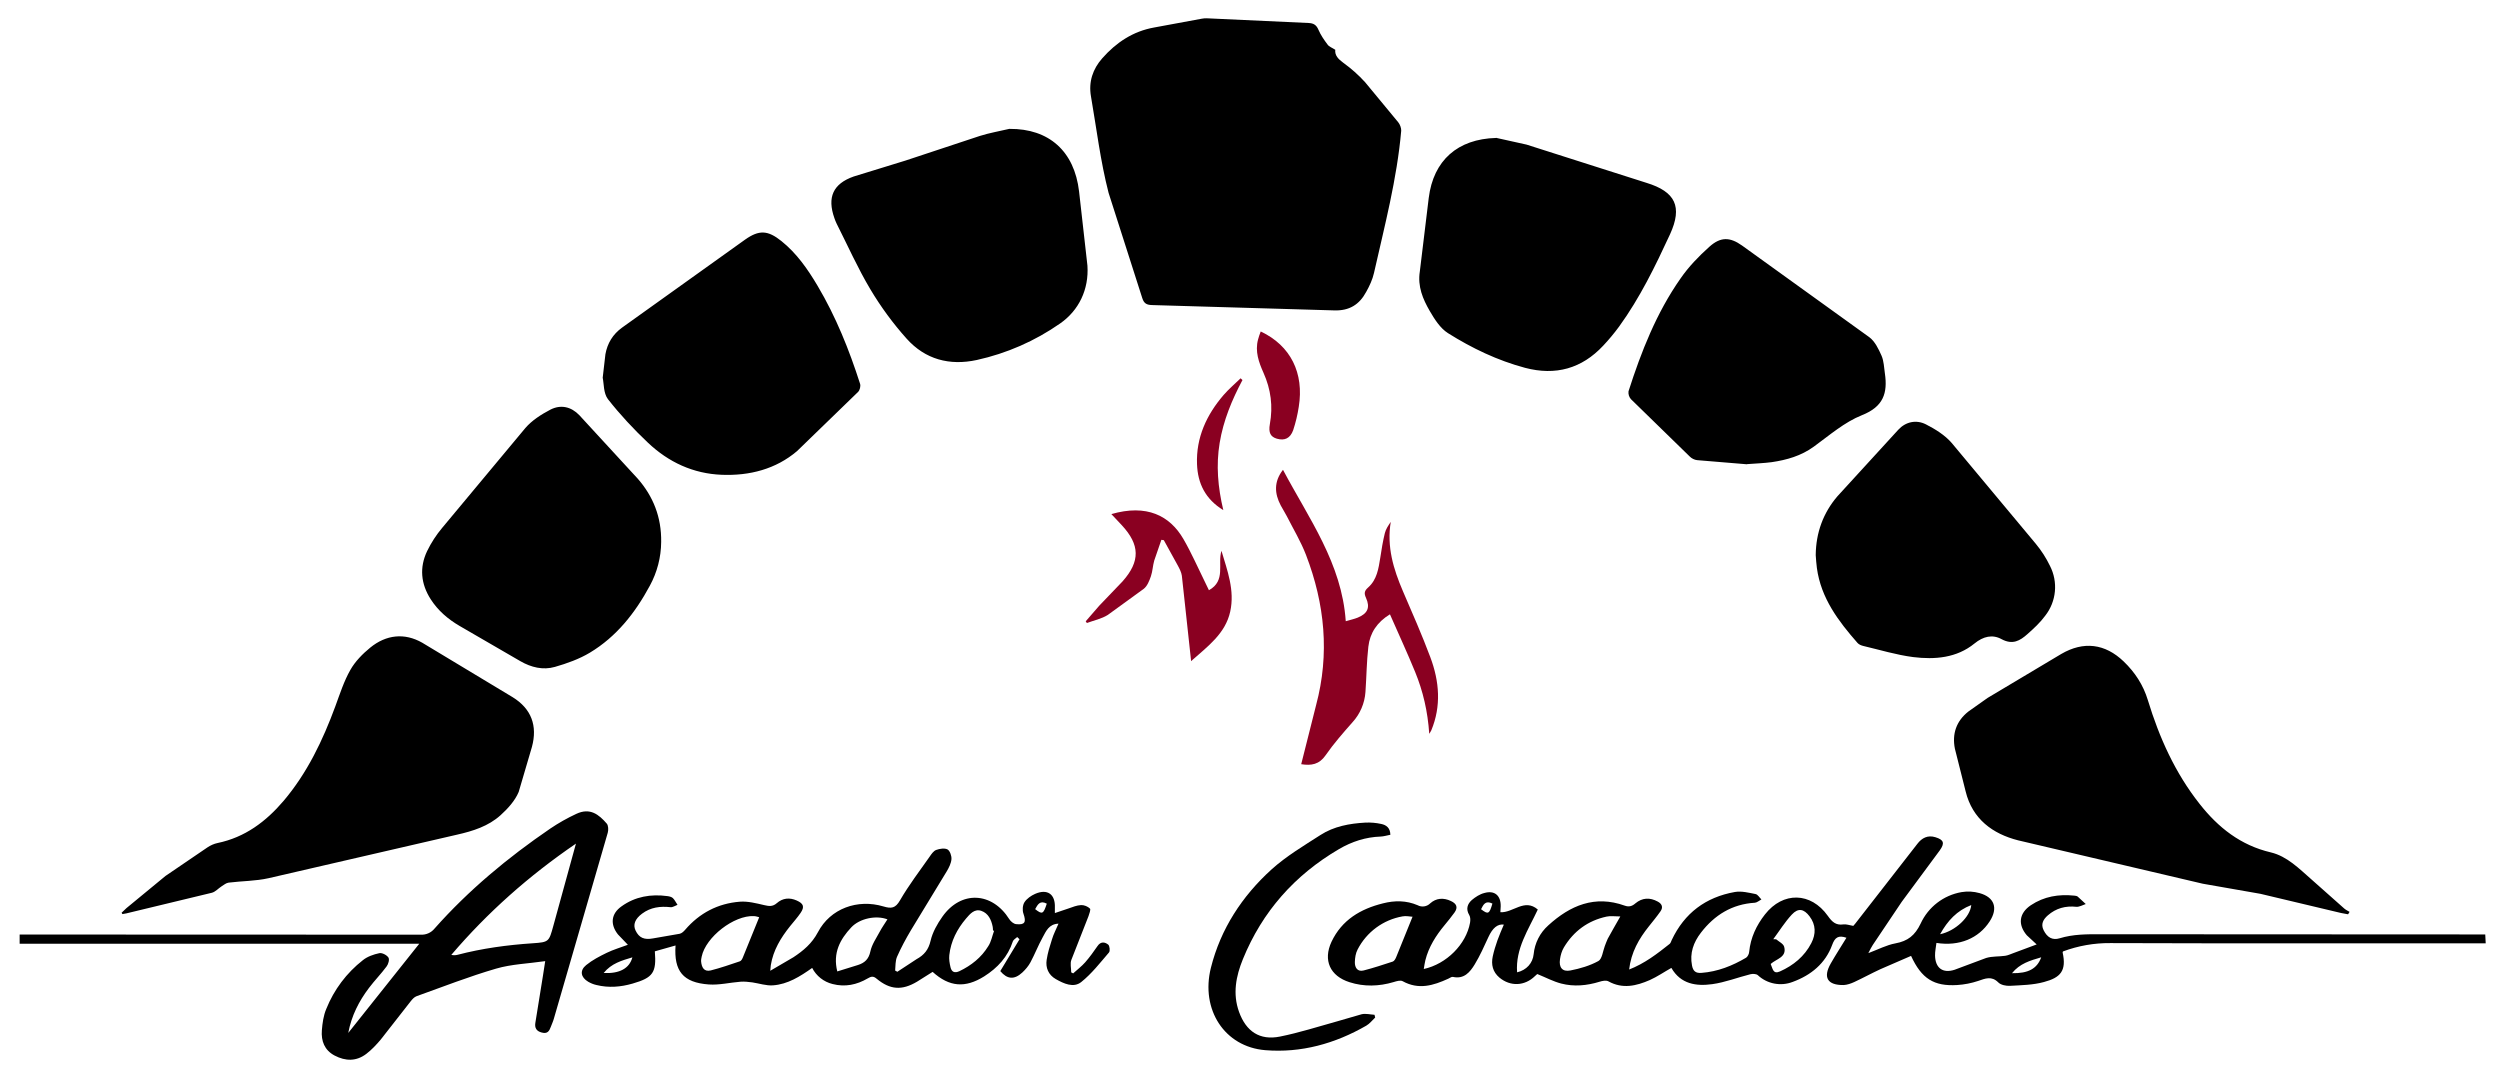
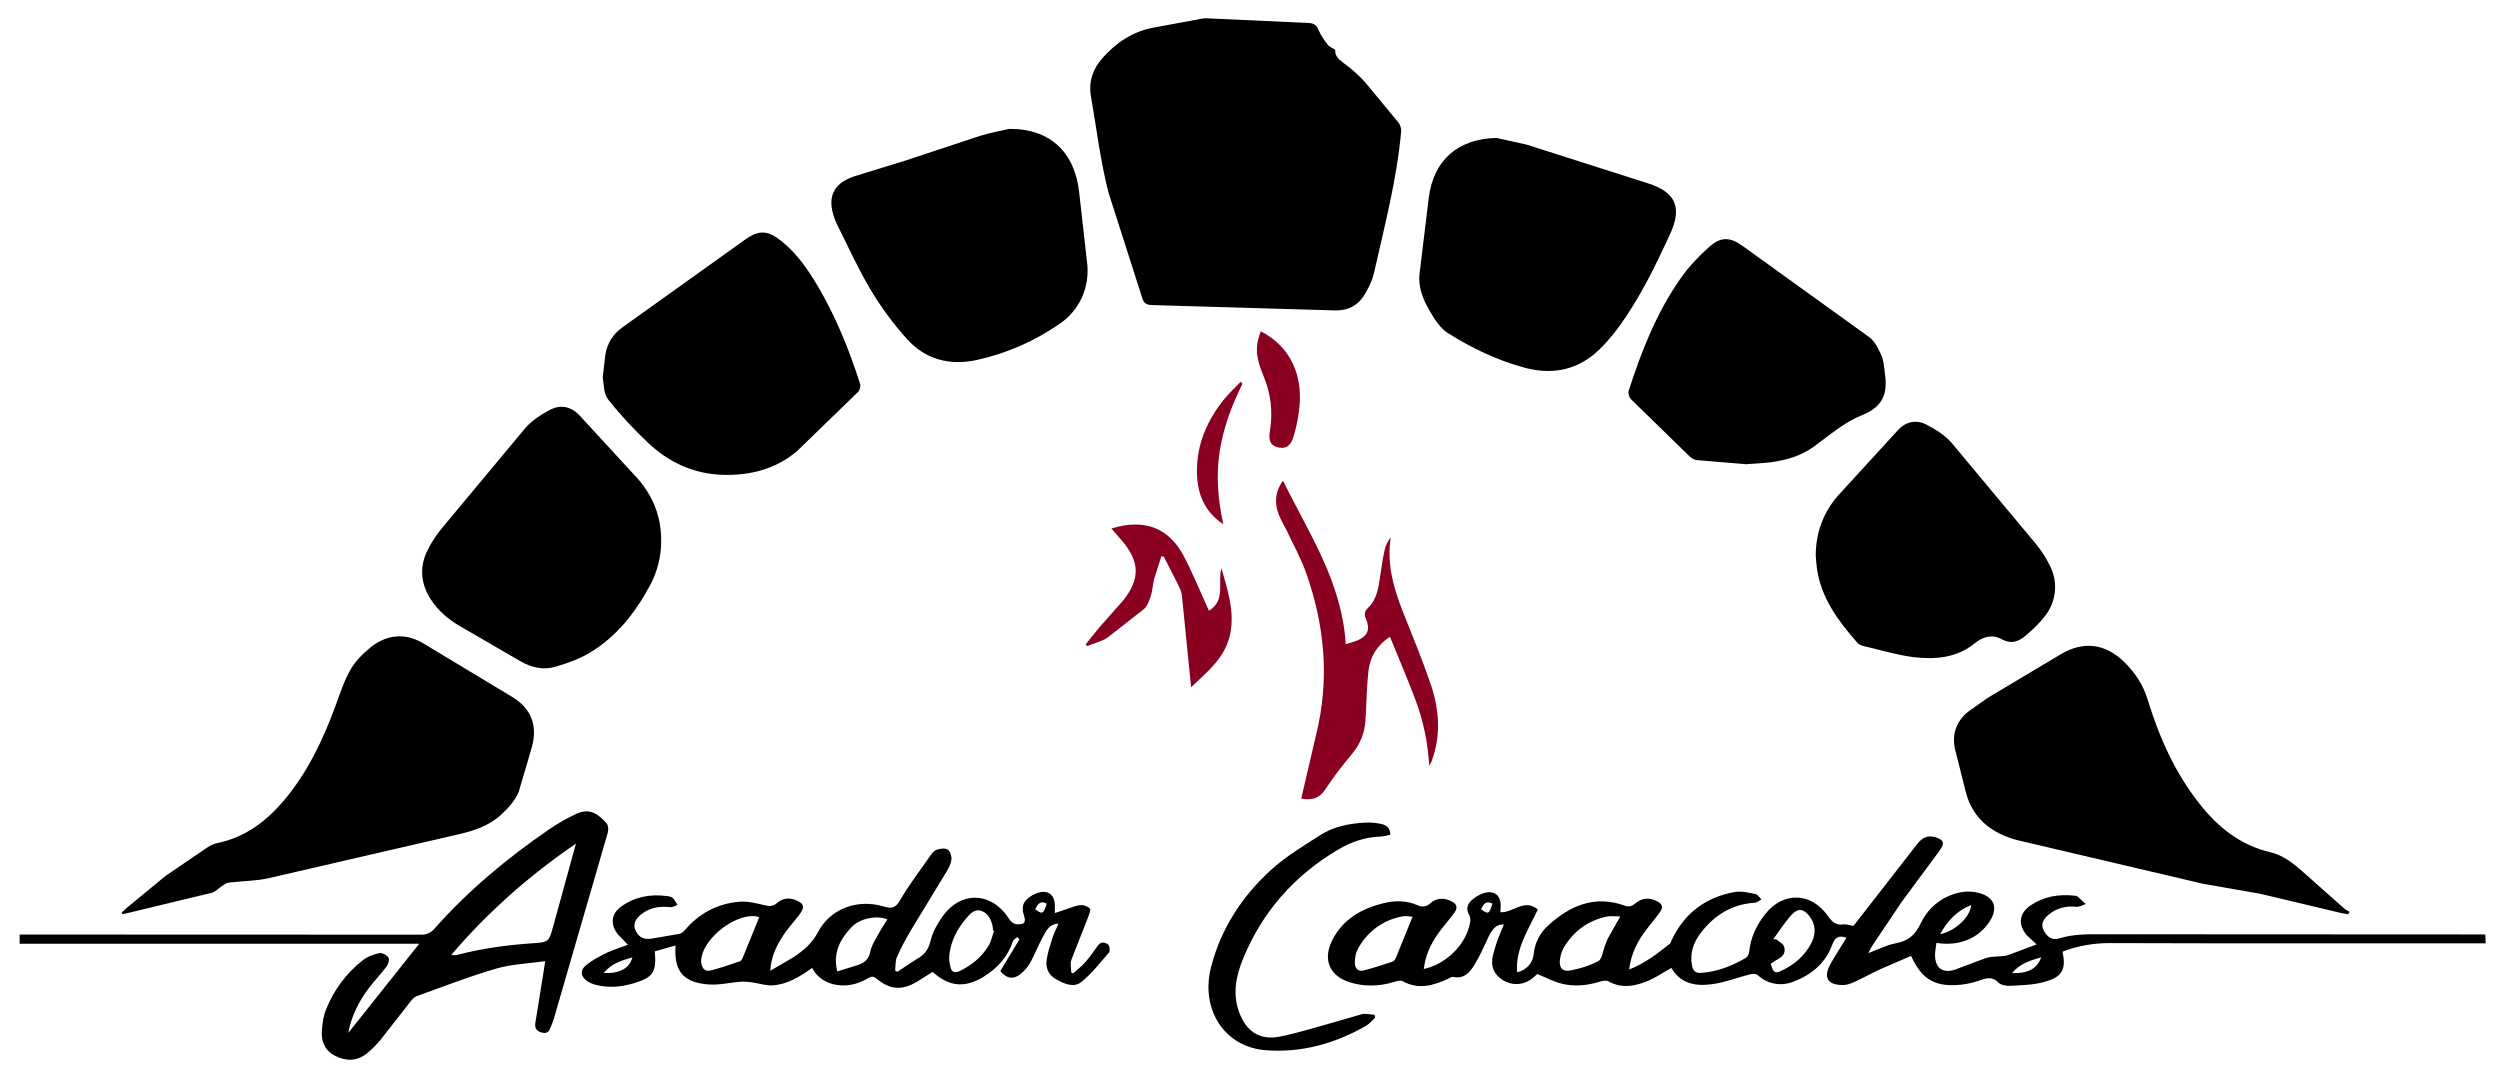
<svg xmlns="http://www.w3.org/2000/svg" width="170" height="73" viewBox="0 0 169.026 72.5">
  <path d="M90.278 3.324c-.042.38.2.63.553.888a9.41 9.41 0 0 1 1.464 1.305l2.242 2.712c.118.147.205.38.2.564-.286 3.27-1.124 6.437-1.842 9.625-.1.443-.3.872-.527 1.277-.458.856-1.14 1.286-2.17 1.25l-12.3-.36c-.366-.01-.552-.1-.67-.475l-2.277-7.115C74.4 10.86 74.137 8.65 73.76 6.47c-.17-.977.123-1.846.766-2.572.94-1.064 2.077-1.825 3.508-2.08l3.215-.594c.113-.02.23-.033.344-.028l6.88.318c.336.014.526.128.665.452.154.36.383.693.62 1.007.1.145.317.218.522.352zM8.22 61.67l.33-.313 2.64-2.175 2.838-1.932c.203-.134.44-.244.678-.293 1.854-.383 3.272-1.447 4.468-2.85 1.6-1.888 2.653-4.1 3.5-6.4.306-.833.583-1.7 1.016-2.457.324-.573.824-1.082 1.34-1.503 1.075-.878 2.318-1.018 3.52-.332l6.108 3.68c1.27.783 1.695 1.932 1.304 3.37l-.893 3.037c-.247.595-.736 1.13-1.225 1.573-.824.744-1.86 1.072-2.945 1.317l-12.74 2.942c-.878.197-1.8.188-2.7.3-.166.02-.324.152-.475.248-.224.142-.42.376-.66.437l-5.78 1.394-.266.048-.057-.092zm150.507.1l-.448-.083-5.448-1.296-3.898-.683-12.493-2.935c-1.707-.435-3.087-1.432-3.544-3.314l-.725-2.88c-.2-1.005.096-1.87.914-2.515l1.3-.92 4.978-2.97c1.507-.88 2.96-.702 4.22.507.76.73 1.322 1.586 1.635 2.616.77 2.53 1.843 4.92 3.5 7.016 1.256 1.598 2.775 2.8 4.818 3.278 1.097.263 1.906 1.096 2.74 1.824l2.22 1.97c.105.093.24.152.36.227l-.1.16zM101.143 9.277l2.065.458 8.112 2.586c1.96.6 2.444 1.613 1.592 3.476-1 2.164-2.037 4.3-3.44 6.236a13.72 13.72 0 0 1-1.076 1.294c-1.454 1.558-3.223 2.043-5.28 1.503-1.87-.5-3.597-1.327-5.218-2.347-.524-.33-.913-.948-1.233-1.5-.462-.8-.83-1.653-.67-2.67l.602-4.97c.317-2.55 1.964-3.987 4.547-4.057zM68.26 8.673c2.66-.02 4.38 1.508 4.696 4.228l.566 5.022c.105 1.603-.58 3.027-1.847 3.906a15.75 15.75 0 0 1-5.635 2.47c-1.847.4-3.487-.042-4.74-1.44a21.59 21.59 0 0 1-2.455-3.341c-.852-1.428-1.532-2.96-2.284-4.447a3.16 3.16 0 0 1-.148-.367c-.495-1.4-.097-2.32 1.307-2.812l3.5-1.077 5.028-1.665c.655-.208 1.34-.322 2-.48zm41.852 56.85c1.095-.424 1.937-1.084 2.775-1.748.07-.056.096-.17.138-.258.86-1.825 2.3-2.9 4.27-3.25.45-.078.945.05 1.4.14.15.03.264.237.395.363-.147.077-.3.214-.44.223-1.544.094-2.73.83-3.65 2.026-.5.65-.768 1.377-.602 2.223.074.376.246.524.64.494 1.1-.083 2.087-.478 3.02-1.028.1-.065.2-.258.205-.4.096-.954.487-1.784 1.067-2.524 1.216-1.553 3.1-1.52 4.25.098.284.403.538.65 1.052.577.2-.028.418.06.67.1l.128-.148 4.204-5.4c.306-.4.702-.606 1.218-.448.57.174.65.4.293.896l-2.566 3.47-1.96 2.92c-.097.146-.17.3-.3.552.668-.25 1.232-.55 1.83-.66.84-.154 1.322-.536 1.705-1.336a3.75 3.75 0 0 1 2.768-2.13 2.79 2.79 0 0 1 1.218.068c1.013.283 1.258 1.02.687 1.905-.745 1.156-2.066 1.707-3.604 1.462-.033.288-.1.575-.094.86.02.838.522 1.214 1.32.956l2.133-.797c.406-.124.86-.087 1.288-.148.188-.027.37-.114.55-.18l1.58-.588-.668-.62c-.62-.73-.52-1.495.272-2.03.9-.6 1.887-.758 2.938-.65.08.008.178.02.235.068l.542.5c-.2.067-.43.2-.63.188-.736-.08-1.38.095-1.933.577-.303.265-.495.584-.286 1.006.238.48.588.696 1.08.546.913-.28 1.834-.277 2.777-.274l25.302.013h.7l.03.6h-.62c-8.252 0-16.504.013-24.757-.015a8.92 8.92 0 0 0-3.2.563c-.005.013-.032.047-.026.073.274 1.246-.152 1.7-1.264 1.996-.733.202-1.525.214-2.293.257-.265.015-.62-.055-.792-.228-.46-.46-.882-.265-1.37-.1a5.58 5.58 0 0 1-1.403.274c-1.58.1-2.42-.432-3.126-1.97l-2.07.898c-.6.276-1.18.596-1.778.873-.22.1-.468.187-.705.2-1.103.017-1.418-.513-.874-1.462.334-.583.7-1.15 1.058-1.735-.54-.185-.778-.03-.965.483-.46 1.26-1.436 2.05-2.664 2.5a2.26 2.26 0 0 1-2.365-.454c-.107-.093-.345-.1-.5-.062-.862.216-1.704.55-2.577.67-1.08.15-2.133.003-2.766-1.098-.5.28-.952.593-1.456.82-.913.4-1.846.62-2.8.088-.154-.085-.418-.032-.6.027-.857.264-1.728.346-2.593.122-.53-.137-1.025-.403-1.615-.643.008-.007-.08.062-.16.14-.692.677-1.658.718-2.402.1-.45-.38-.57-.88-.45-1.435.08-.37.194-.734.32-1.092s.284-.702.43-1.056c-.43-.054-.76.232-1.04.835-.292.628-.57 1.267-.93 1.856-.32.524-.72 1.014-1.475.845-.092-.02-.2.076-.316.124-1.005.46-2 .765-3.082.167-.15-.083-.416 0-.612.06-.994.296-2 .323-2.98.008-1.313-.417-1.802-1.478-1.218-2.732.7-1.48 1.965-2.224 3.485-2.6.787-.2 1.573-.2 2.334.126a.72.72 0 0 0 .853-.123c.4-.36.9-.4 1.4-.16.383.176.498.426.243.78-.212.295-.444.576-.674.857-.58.7-1.072 1.47-1.296 2.372-.046.186-.07.38-.106.588 1.54-.336 2.864-1.67 3.128-3.128.03-.165.03-.38-.05-.514-.248-.408-.13-.756.172-1.023.238-.2.542-.4.847-.474.697-.2 1.12.18 1.104.9-.003.13-.014.258-.022.4.86.053 1.625-.96 2.53-.183-.64 1.373-1.516 2.64-1.4 4.246.644-.148 1.06-.63 1.12-1.227a2.99 2.99 0 0 1 .991-1.948c1.48-1.348 3.145-2.06 5.167-1.333.283.102.5.04.715-.15.47-.392.984-.417 1.522-.122.292.16.367.388.182.653-.245.352-.52.683-.788 1.02-.666.836-1.198 1.734-1.337 2.942zm-14.592-3.58c-.2-.01-.453-.076-.695-.027a4.24 4.24 0 0 0-3.036 2.237c-.133.25-.18.567-.187.855-.007.374.18.674.6.563.664-.17 1.316-.388 1.965-.6.1-.034.183-.186.23-.3l1.1-2.718zm14.03-.022c-.37 0-.66-.05-.93.01-1.257.272-2.22.98-2.883 2.08-.14.233-.224.518-.265.8-.085.557.16.868.7.763.653-.127 1.32-.322 1.897-.64.25-.14.3-.658.43-1.004.067-.168.124-.343.2-.5.25-.46.514-.913.844-1.496zm10.166 3.212c.138.305.152.718.626.506.912-.408 1.66-1.018 2.122-1.916.316-.613.317-1.238-.123-1.815-.38-.5-.762-.58-1.195-.115-.47.505-.84 1.105-1.254 1.664l.194.008c.2.17.492.3.545.516.183.702-.523.8-.915 1.152zm13.562-3.983c-.97.377-1.598 1.055-2.108 1.973 1.032-.216 2.033-1.16 2.108-1.973zm4.73 3.533c-.76.224-1.446.417-1.976 1.074 1.096.02 1.696-.3 1.976-1.074zm-37.106-3.634c-.473-.234-.613.078-.767.383.48.37.562.333.767-.383zM40.748 25.506l.184-1.596c.133-.742.5-1.348 1.125-1.8l8.307-5.942c.96-.682 1.548-.645 2.465.088 1.037.83 1.782 1.903 2.45 3.03 1.237 2.086 2.135 4.323 2.872 6.625.05.156-.018.43-.135.545l-4.13 4.004c-1.433 1.218-3.206 1.674-5.087 1.6-1.935-.075-3.6-.855-4.985-2.164-.97-.917-1.892-1.904-2.714-2.954-.304-.4-.266-1.05-.35-1.44zM44.702 36.6a6.27 6.27 0 0 1-.767 2.961c-.985 1.83-2.25 3.442-4.052 4.525-.722.434-1.55.728-2.364.962-.804.232-1.607.034-2.337-.387l-4.115-2.386c-.78-.456-1.455-1.033-1.948-1.802-.667-1.042-.77-2.146-.24-3.257a7.65 7.65 0 0 1 1.02-1.572l5.62-6.745c.447-.52 1.076-.92 1.692-1.243.7-.36 1.4-.204 1.954.37l3.962 4.307c1.03 1.183 1.6 2.583 1.575 4.266zm78.06.884c.014-1.502.505-2.85 1.466-3.97l4.116-4.5c.5-.543 1.216-.696 1.87-.363.632.323 1.283.726 1.74 1.255l5.685 6.817a7.37 7.37 0 0 1 .96 1.494 3.14 3.14 0 0 1-.323 3.374c-.337.46-.77.86-1.2 1.24-.5.446-1 .747-1.753.34-.608-.332-1.23-.192-1.826.294-1.206.982-2.68 1.1-4.146.92-1.14-.148-2.253-.488-3.375-.753-.14-.033-.297-.1-.387-.202-1.298-1.478-2.47-3.03-2.748-5.062-.042-.3-.056-.588-.08-.884zm-4.64-6.134l-3.378-.28c-.178-.017-.38-.12-.5-.246l-3.977-3.878a.68.68 0 0 1-.162-.534c.86-2.683 1.888-5.3 3.513-7.62.552-.8 1.237-1.508 1.957-2.152.752-.673 1.38-.666 2.208-.078l8.6 6.194c.38.28.627.797.828 1.25.16.366.167.803.227 1.2.195 1.33-.1 2.25-1.55 2.823-1.18.47-2.203 1.363-3.254 2.127-.862.626-1.825.9-2.848 1.05-.54.072-1.086.088-1.665.133zM71.278 61.706l.96-.324c.283-.1.566-.215.854-.23.206-.01.46.096.6.237.067.062-.044.347-.1.517l-1.153 2.94c-.1.254-.014.57-.014.856l.132.068c.274-.25.573-.475.815-.75.304-.347.574-.726.833-1.1.217-.322.498-.274.72-.096.102.082.14.432.055.53-.597.695-1.17 1.437-1.878 2.002-.518.413-1.182.108-1.724-.203-.494-.284-.695-.763-.613-1.3.07-.47.214-.93.36-1.385.1-.343.275-.668.44-1.06-.657.025-.845.52-1.07.926-.303.547-.53 1.137-.826 1.688-.138.257-.34.493-.554.693-.545.5-1.02.454-1.485-.1l1.3-2.152-.156-.15c-.102.097-.258.177-.296.295-.34 1.045-1.032 1.792-1.94 2.366-1.28.8-2.35.72-3.483-.306L62 66.332c-1.016.604-1.82.553-2.728-.2-.23-.2-.38-.155-.604-.023-.74.433-1.53.6-2.38.38a2.12 2.12 0 0 1-1.377-1.088c-.82.58-1.652 1.105-2.648 1.178-.458.034-.93-.13-1.397-.2-.262-.033-.53-.066-.793-.046-.72.054-1.445.238-2.154.186-1.738-.128-2.365-.904-2.245-2.636l-1.4.396c.117 1.44-.12 1.78-1.503 2.18-.808.234-1.626.3-2.45.096-.2-.045-.38-.12-.55-.218-.507-.3-.593-.76-.14-1.128.415-.338.907-.594 1.393-.83.44-.214.917-.353 1.426-.543l-.67-.7c-.54-.682-.462-1.4.236-1.894.93-.673 2-.847 3.112-.696.128.017.28.052.367.135.13.125.2.3.312.454-.156.056-.32.175-.467.16-.7-.078-1.35.004-1.93.437-.474.353-.628.744-.44 1.138.238.498.586.646 1.183.534l1.8-.312c.138-.028.274-.157.372-.272.975-1.134 2.217-1.78 3.693-1.896.54-.043 1.107.104 1.647.23.326.076.576.113.855-.132.392-.344.858-.397 1.344-.18.465.207.547.425.263.842-.213.313-.47.596-.708.893-.627.783-1.14 1.623-1.304 2.635-.012.076-.015.154-.037.382l1.565-.915c.67-.443 1.253-.926 1.658-1.695.838-1.6 2.677-2.264 4.43-1.74.533.16.808.127 1.12-.415.594-1.026 1.32-1.976 2.002-2.95.12-.174.262-.387.442-.454.237-.087.572-.14.77-.034.165.1.28.437.263.657-.022.28-.167.57-.317.82l-2.42 3.98c-.345.58-.668 1.178-.94 1.795-.122.277-.1.622-.13.935l.148.084 1.295-.85c.517-.283.813-.64.954-1.25.133-.576.453-1.14.8-1.63 1.255-1.776 3.355-1.677 4.518.17.096.153.294.32.46.338.6.065.7-.13.5-.706-.083-.227-.058-.577.068-.774.157-.244.446-.444.72-.565.832-.365 1.372.022 1.336.92v.393zm-19.948.268c-.055-.012-.204-.07-.356-.077-1.35-.066-3.26 1.417-3.533 2.738-.023.112-.048.23-.037.342.038.387.194.7.648.594.664-.17 1.315-.395 1.965-.615.1-.03.166-.162.208-.263l1.105-2.72zm15.873.918l-.066-.026c-.006-.082-.004-.166-.02-.246-.094-.474-.297-.912-.765-1.076-.462-.162-.77.204-1.035.515-.608.716-1.03 1.532-1.134 2.476-.03.27.018.556.082.823.074.308.266.417.6.263.8-.383 1.485-.924 1.95-1.687.2-.3.267-.693.396-1.042zM60 62.118c-.754-.295-1.876-.067-2.446.542-.755.808-1.257 1.723-.945 2.978l1.4-.435c.454-.144.728-.4.837-.915.097-.467.398-.896.63-1.33.154-.288.345-.556.523-.84zm-17.244 2.568c-.722.217-1.415.405-1.944 1.06 1.08.05 1.744-.314 1.944-1.06zm28.018-3.63c-.473-.25-.618.074-.787.37.478.376.557.342.787-.37zM23.543 69.8l4.803-6.034H1.328v-.623l27.116.01a1.12 1.12 0 0 0 .935-.413c2.3-2.594 4.96-4.803 7.822-6.758a12.81 12.81 0 0 1 1.765-.998c.926-.435 1.52.038 2.065.668.1.128.114.42.06.607l-3.64 12.56c-.055.2-.138.37-.207.557-.104.282-.22.5-.607.396-.38-.093-.492-.325-.443-.65l.513-3.18.155-1c-1.165.168-2.285.203-3.327.508-1.816.53-3.586 1.222-5.37 1.862-.157.056-.294.212-.403.35l-2.016 2.577c-.3.356-.617.696-.98.973-.673.512-1.4.503-2.145.112-.686-.364-.916-.985-.86-1.707.04-.488.107-.998.3-1.447a7.91 7.91 0 0 1 2.473-3.293c.3-.243.724-.392 1.114-.474.185-.04.503.127.615.297.083.127-.007.452-.125.6-.373.504-.816.955-1.193 1.455-.673.892-1.178 1.866-1.4 3.044zm15.4-12.806c-3.188 2.178-5.98 4.654-8.43 7.525a.87.87 0 0 0 .421-.005c1.667-.436 3.363-.665 5.082-.78 1.103-.073 1.1-.107 1.395-1.177l1.53-5.564z" />
-   <path fill="#8a0021" d="M86.747 31.73c1.744 3.288 3.977 6.32 4.24 10.23.32-.095.576-.148.814-.245.667-.273.85-.683.554-1.335-.14-.31-.11-.474.148-.703.595-.528.7-1.276.82-2.02.082-.554.174-1.11.307-1.652.067-.272.236-.52.4-.76-.28 1.673.18 3.188.82 4.68.64 1.486 1.294 2.967 1.86 4.482.605 1.62.745 3.282.06 4.934-.018.044-.048.082-.138.233-.102-1.515-.42-2.88-.954-4.184-.53-1.296-1.12-2.568-1.703-3.897-.875.533-1.355 1.265-1.46 2.188-.117 1.015-.124 2.042-.196 3.063a3.38 3.38 0 0 1-.881 2.053c-.634.718-1.27 1.443-1.815 2.228-.432.623-.966.71-1.648.602l1.006-3.992c.926-3.464.59-6.847-.68-10.154-.347-.904-.855-1.747-1.295-2.615-.127-.25-.284-.485-.414-.733-.427-.81-.47-1.608.147-2.404z" />
+   <path fill="#8a0021" d="M86.747 31.73c1.744 3.288 3.977 6.32 4.24 10.23.32-.095.576-.148.814-.245.667-.273.85-.683.554-1.335-.14-.31-.11-.474.148-.703.595-.528.7-1.276.82-2.02.082-.554.174-1.11.307-1.652.067-.272.236-.52.4-.76-.28 1.673.18 3.188.82 4.68.64 1.486 1.294 2.967 1.86 4.482.605 1.62.745 3.282.06 4.934-.018.044-.048.082-.138.233-.102-1.515-.42-2.88-.954-4.184-.53-1.296-1.12-2.568-1.703-3.897-.875.533-1.355 1.265-1.46 2.188-.117 1.015-.124 2.042-.196 3.063a3.38 3.38 0 0 1-.881 2.053c-.634.718-1.27 1.443-1.815 2.228-.432.623-.966.71-1.648.602l1.006-3.992c.926-3.464.59-6.847-.68-10.154-.347-.904-.855-1.747-1.295-2.615-.127-.25-.284-.485-.414-.733-.427-.81-.47-1.608.147-2.404z" transform="translate(0,22.545) scale(1,1.08) translate(0,-22.545)" />
  <path d="M94.014 56.396c-.25.048-.457.115-.666.123-1.016.035-1.95.34-2.818.848-2.993 1.754-5.184 4.22-6.496 7.438-.468 1.148-.706 2.342-.26 3.574.476 1.315 1.395 1.937 2.76 1.664 1.306-.26 2.582-.675 3.87-1.03l1.663-.482c.272-.06.575.02.864.038l.045.187c-.198.185-.37.416-.6.548-2.113 1.217-4.406 1.855-6.83 1.658-2.75-.224-4.385-2.74-3.677-5.57.66-2.635 2.113-4.847 4.1-6.65.995-.898 2.177-1.6 3.312-2.33.908-.585 1.96-.775 3.025-.836a4.13 4.13 0 0 1 1.08.091c.333.07.608.256.617.73z" />
-   <path d="M75.13 34.72c2.4-.696 3.964.1 4.882 1.684.545.94.98 1.946 1.464 2.922l.26.538c1.165-.646.57-1.78.848-2.664.397 1.34.908 2.67.592 4.108-.33 1.496-1.513 2.343-2.645 3.35l-.406-3.757-.22-2.02c-.034-.236-.156-.466-.27-.68l-.948-1.72-.166-.025-.483 1.404c-.1.347-.108.724-.226 1.064-.106.304-.242.655-.48.844L74.9 41.534c-.42.265-.94.37-1.415.547l-.08-.115.916-1.055 1.578-1.647c1.203-1.357 1.177-2.47-.056-3.798l-.7-.745zm10.117-12.345c2.013.953 2.933 2.806 2.563 5.088a9.74 9.74 0 0 1-.378 1.582c-.2.553-.58.724-1.1.575-.427-.126-.582-.4-.476-.988.218-1.205.07-2.348-.43-3.466-.316-.708-.584-1.445-.37-2.248.046-.172.1-.337.18-.543zm-1.24 3.273c-.717 1.346-1.295 2.74-1.545 4.254-.25 1.506-.122 3 .247 4.548-1.224-.75-1.73-1.815-1.778-3.103-.07-1.8.646-3.345 1.8-4.685.35-.403.763-.752 1.147-1.126l.118.112z" fill="#8a0021" />
+   <path d="M75.13 34.72c2.4-.696 3.964.1 4.882 1.684.545.94.98 1.946 1.464 2.922l.26.538c1.165-.646.57-1.78.848-2.664.397 1.34.908 2.67.592 4.108-.33 1.496-1.513 2.343-2.645 3.35l-.406-3.757-.22-2.02c-.034-.236-.156-.466-.27-.68l-.948-1.72-.166-.025-.483 1.404c-.1.347-.108.724-.226 1.064-.106.304-.242.655-.48.844L74.9 41.534c-.42.265-.94.37-1.415.547l-.08-.115.916-1.055 1.578-1.647c1.203-1.357 1.177-2.47-.056-3.798l-.7-.745zm10.117-12.345c2.013.953 2.933 2.806 2.563 5.088a9.74 9.74 0 0 1-.378 1.582c-.2.553-.58.724-1.1.575-.427-.126-.582-.4-.476-.988.218-1.205.07-2.348-.43-3.466-.316-.708-.584-1.445-.37-2.248.046-.172.1-.337.18-.543zm-1.24 3.273c-.717 1.346-1.295 2.74-1.545 4.254-.25 1.506-.122 3 .247 4.548-1.224-.75-1.73-1.815-1.778-3.103-.07-1.8.646-3.345 1.8-4.685.35-.403.763-.752 1.147-1.126l.118.112z" fill="#8a0021" transform="translate(0,22.545) scale(1,1.08) translate(0,-22.545)" />
</svg>
